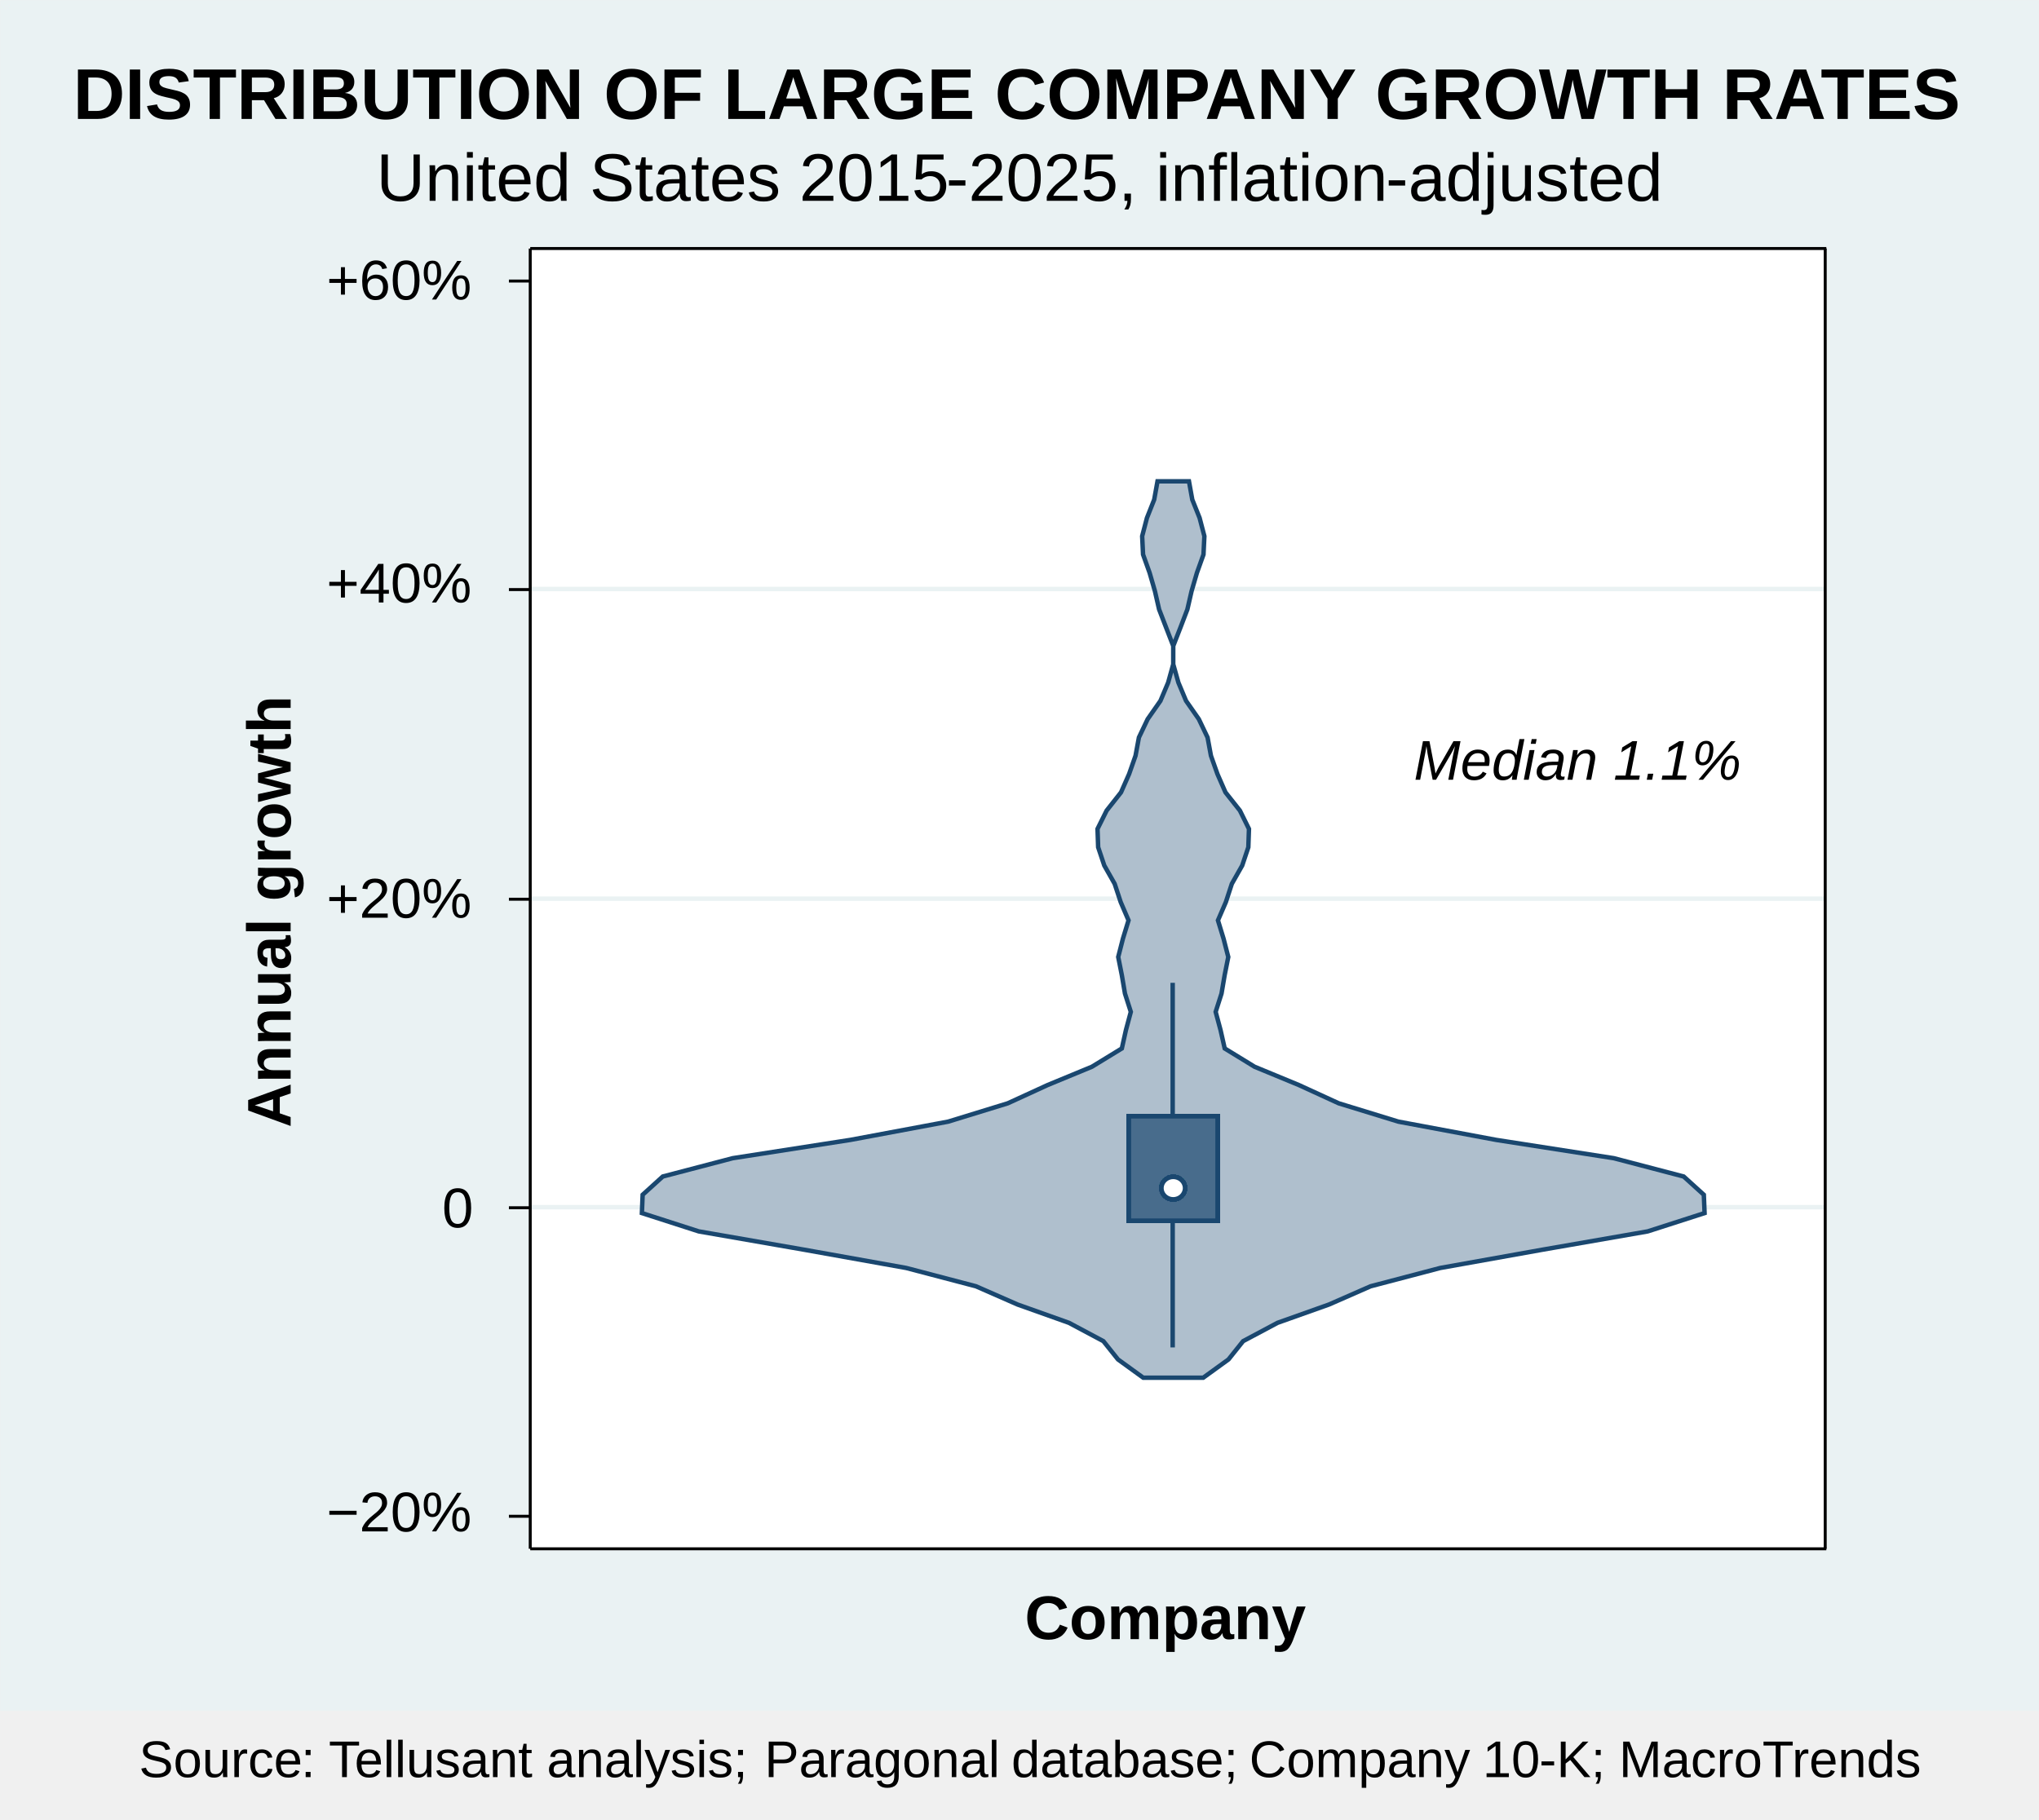
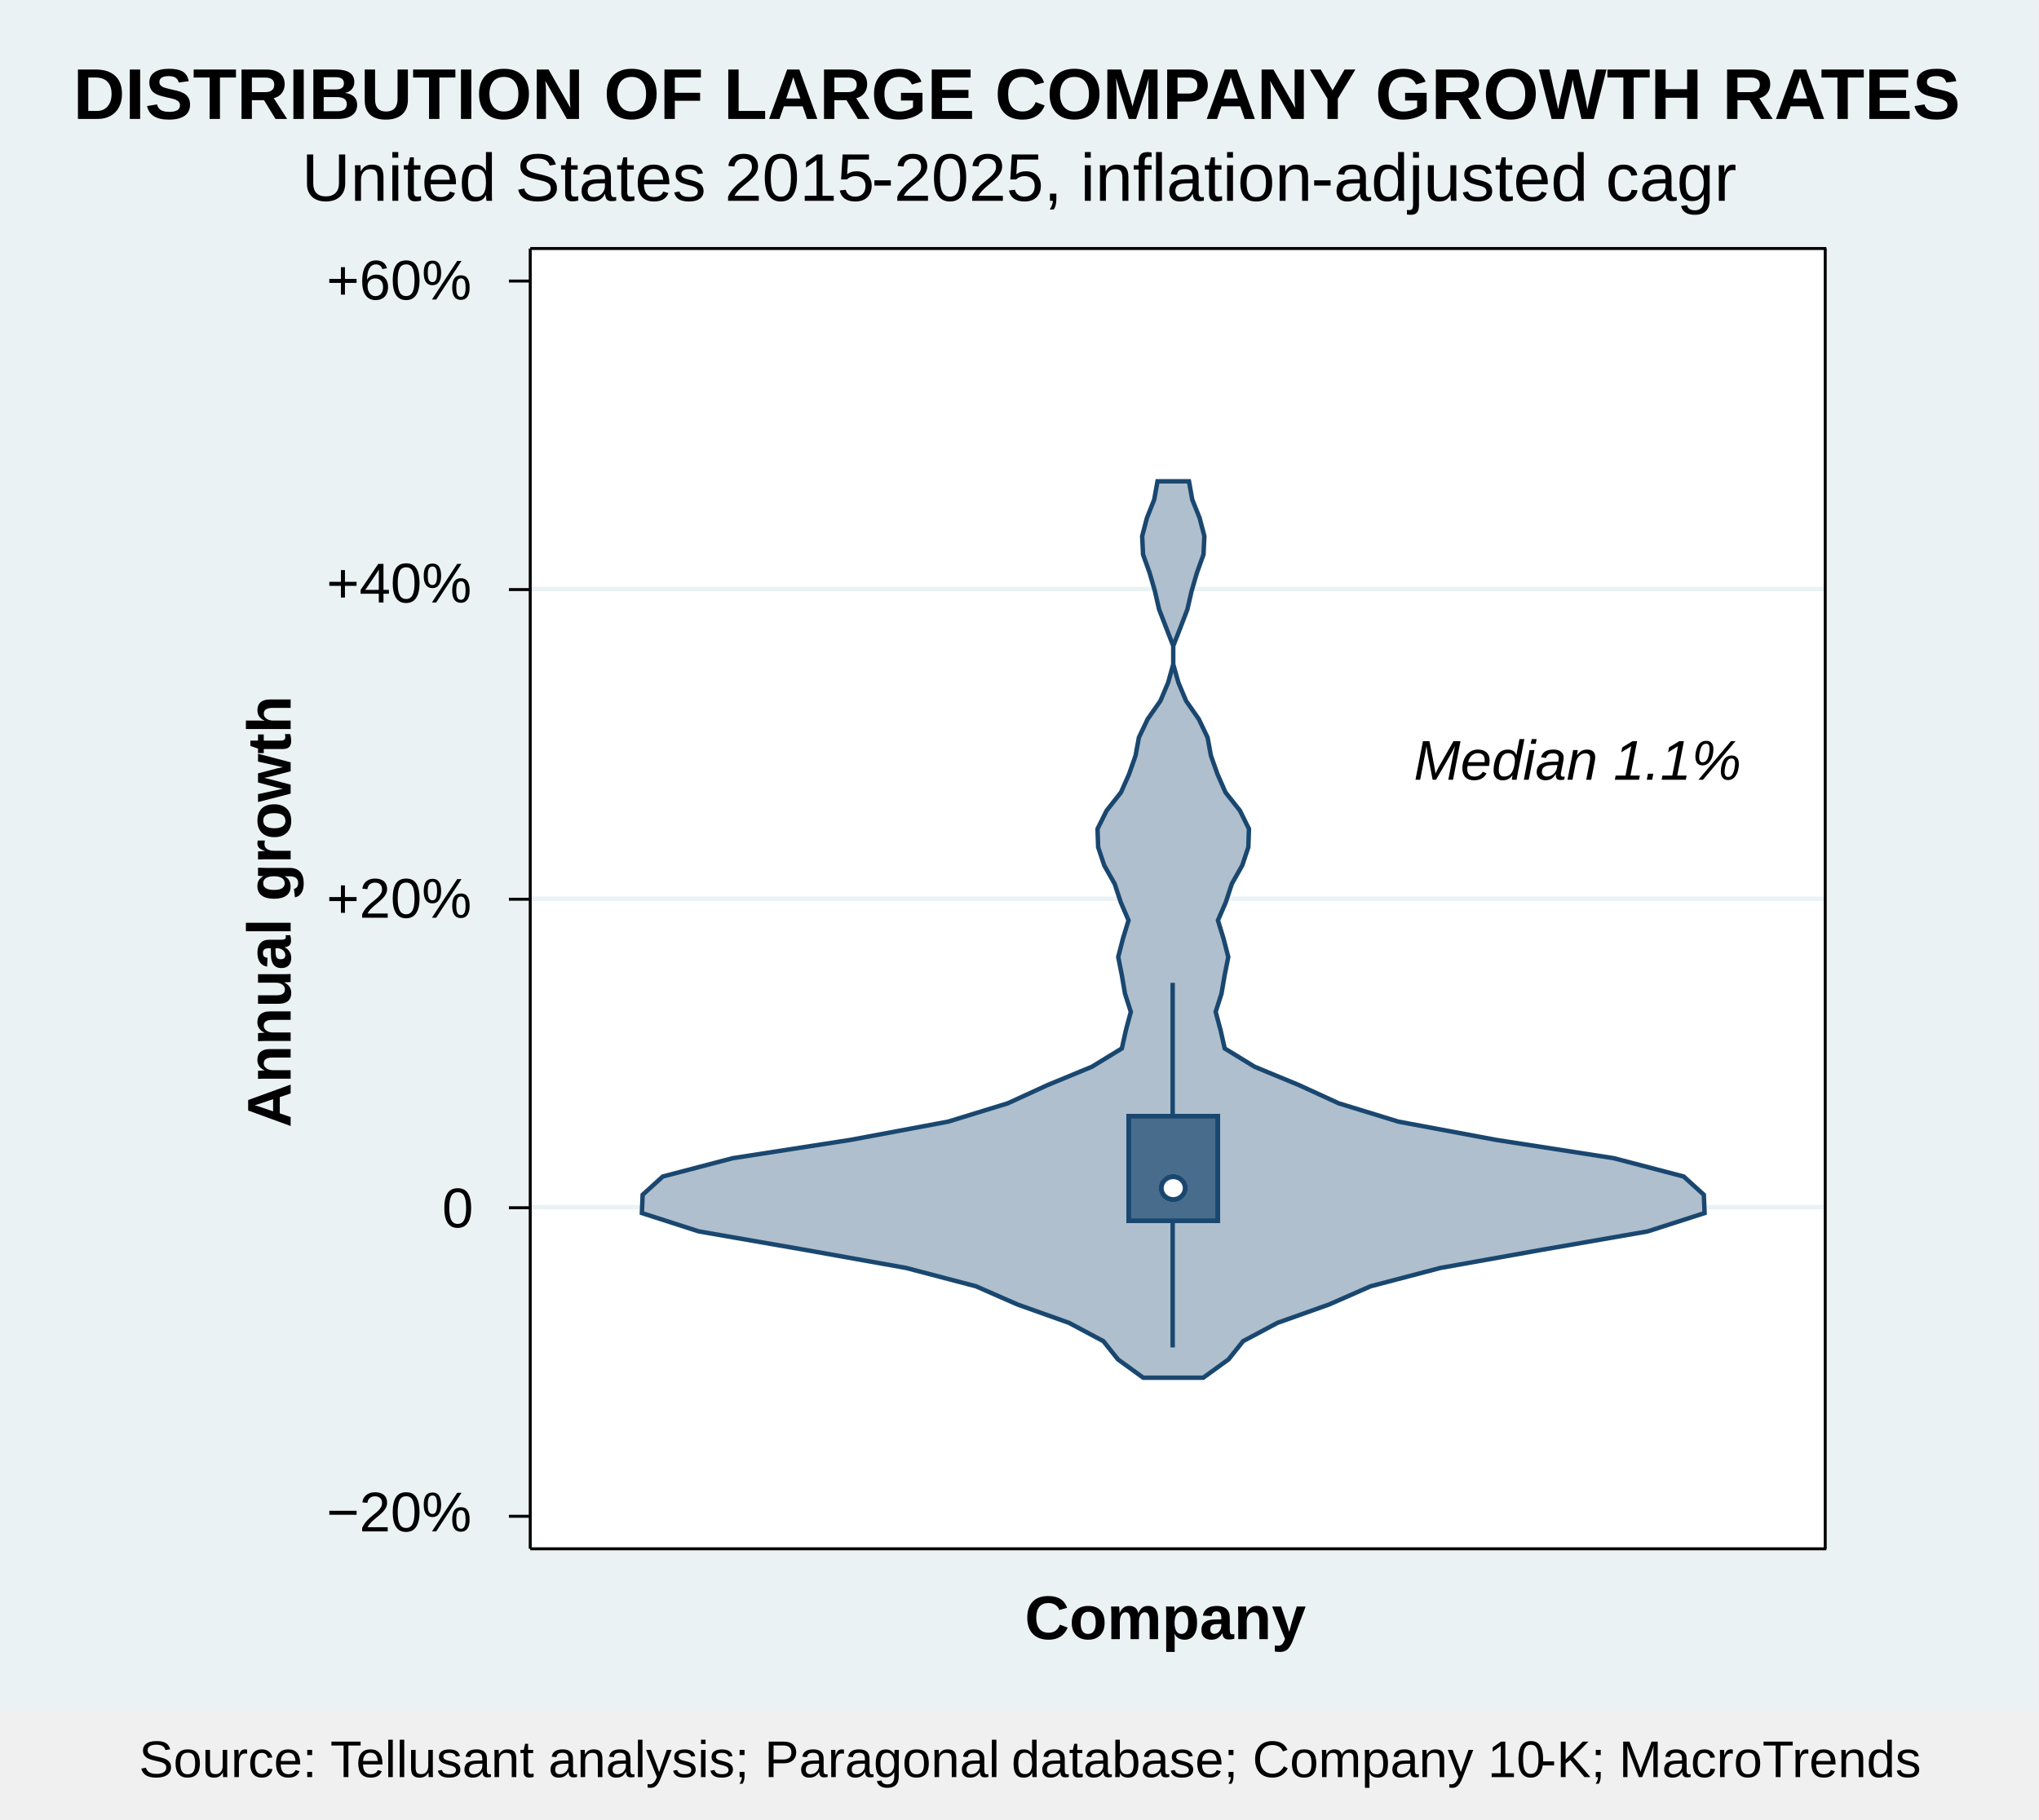
<svg xmlns="http://www.w3.org/2000/svg" width="1817" height="1622" xml:space="preserve" overflow="hidden">
  <g transform="translate(-182 -155)">
    <rect x="183.5" y="156.5" width="1814" height="1522" stroke="#EAF2F3" stroke-width="2.64" stroke-miterlimit="8" fill="#EAF2F3" />
    <path d="M316 1506 1951 1506" stroke="#EAF2F3" stroke-width="3.96" stroke-miterlimit="8" fill="none" fill-rule="evenodd" />
    <rect x="654.5" y="376.5" width="1154" height="1159" stroke="#FFFFFF" stroke-width="2.64" stroke-miterlimit="8" fill="#FFFFFF" />
    <path d="M654 1231 1809 1231" stroke="#EAF2F3" stroke-width="3.96" stroke-miterlimit="8" fill="none" fill-rule="evenodd" />
    <path d="M654 956 1809 956" stroke="#EAF2F3" stroke-width="3.96" stroke-miterlimit="8" fill="none" fill-rule="evenodd" />
    <path d="M654 680 1809 680" stroke="#EAF2F3" stroke-width="3.96" stroke-miterlimit="8" fill="none" fill-rule="evenodd" />
    <path d="M1200.77 1383 1200.77 1383 1178.24 1366.68 1165.24 1350.41 1134.59 1334.08 1088.79 1317.76 1051.68 1301.49 989.529 1285.17 898.213 1268.84 804.682 1252.57 754 1236.25 754.679 1219.92 772.615 1203.66 834.933 1187.33 939.87 1171.01 1026.93 1154.74 1080.05 1138.41 1115.64 1122.09 1155.03 1105.82 1181.7 1089.5 1185.33 1073.17 1189.7 1056.9 1184.48 1040.58 1181.7 1024.26 1178.47 1007.99 1182.66 991.662 1187.66 975.338 1180.68 959.069 1175.29 942.745 1166.04 926.421 1160.59 910.152 1160.02 893.828 1168.13 877.504 1180.96 861.235 1188.17 844.911 1193.9 828.586 1196.91 812.317 1204.69 795.993 1216.09 779.669 1222.96 763.4 1227.5 747.076 1227.5 730.752 1221.2 714.483 1214.9 698.159 1211.16 681.835 1206.45 665.566 1200.6 649.241 1199.81 632.917 1204.06 616.648 1210.53 600.324 1213.48 584 1241.52 584 1244.47 600.324 1251 616.648 1255.25 632.917 1254.46 649.241 1248.61 665.566 1243.85 681.835 1240.1 698.159 1233.86 714.483 1227.5 730.752 1227.5 747.076 1232.1 763.4 1238.91 779.669 1250.31 795.993 1258.09 812.317 1261.1 828.586 1266.89 844.911 1274.04 861.235 1286.92 877.504 1294.98 893.828 1294.42 910.152 1288.97 926.421 1279.72 942.745 1274.38 959.069 1267.34 975.338 1272.34 991.662 1276.54 1007.99 1273.3 1024.26 1270.52 1040.58 1265.3 1056.9 1269.67 1073.17 1273.36 1089.5 1299.98 1105.82 1339.36 1122.09 1374.95 1138.41 1428.13 1154.74 1515.19 1171.01 1620.07 1187.33 1682.38 1203.66 1700.32 1219.92 1701 1236.25 1650.32 1252.57 1556.79 1268.84 1465.47 1285.17 1403.38 1301.49 1366.27 1317.76 1320.4 1334.08 1289.76 1350.41 1276.76 1366.68 1254.23 1383 1200.77 1383Z" stroke="#1A476F" stroke-width="3.96" stroke-linecap="round" stroke-miterlimit="8" fill="#AFBFCD" fill-rule="evenodd" />
    <rect x="1188" y="1150" width="79" height="93" stroke="#1A476F" stroke-width="3.96" stroke-miterlimit="8" fill="#486C8C" />
    <rect x="1188" y="1150" width="79" height="93" stroke="#1A476F" stroke-width="3.96" stroke-miterlimit="8" fill="#486C8C" />
    <rect x="1188" y="1150" width="79" height="93" stroke="#1A476F" stroke-width="3.96" stroke-miterlimit="8" fill="#486C8C" />
    <rect x="1188" y="1150" width="79" height="93" stroke="#1A476F" stroke-width="3.96" stroke-miterlimit="8" fill="#486C8C" />
    <rect x="1188" y="1150" width="79" height="93" stroke="#1A476F" stroke-width="3.96" stroke-miterlimit="8" fill="#486C8C" />
    <rect x="1188" y="1150" width="79" height="93" stroke="#1A476F" stroke-width="3.96" stroke-miterlimit="8" fill="#486C8C" />
    <rect x="1188" y="1150" width="79" height="93" stroke="#1A476F" stroke-width="3.96" stroke-miterlimit="8" fill="#486C8C" />
    <rect x="1188" y="1150" width="79" height="93" stroke="#1A476F" stroke-width="3.96" stroke-miterlimit="8" fill="#486C8C" />
    <rect x="1188" y="1150" width="79" height="93" stroke="#1A476F" stroke-width="3.96" stroke-miterlimit="8" fill="#486C8C" />
    <rect x="1188" y="1150" width="79" height="93" stroke="#1A476F" stroke-width="3.96" stroke-miterlimit="8" fill="#486C8C" />
    <rect x="1188" y="1150" width="79" height="93" stroke="#1A476F" stroke-width="3.96" stroke-miterlimit="8" fill="#486C8C" />
    <rect x="1188" y="1150" width="79" height="93" stroke="#1A476F" stroke-width="3.96" stroke-miterlimit="8" fill="#486C8C" />
    <rect x="1188" y="1150" width="79" height="93" stroke="#1A476F" stroke-width="3.96" stroke-miterlimit="8" fill="#486C8C" />
    <rect x="1188" y="1150" width="79" height="93" stroke="#1A476F" stroke-width="3.96" stroke-miterlimit="8" fill="#486C8C" />
    <rect x="1188" y="1150" width="79" height="93" stroke="#1A476F" stroke-width="3.96" stroke-miterlimit="8" fill="#486C8C" />
    <rect x="1188" y="1150" width="79" height="93" stroke="#1A476F" stroke-width="3.96" stroke-miterlimit="8" fill="#486C8C" />
    <rect x="1188" y="1150" width="79" height="93" stroke="#1A476F" stroke-width="3.96" stroke-miterlimit="8" fill="#486C8C" />
    <rect x="1188" y="1150" width="79" height="93" stroke="#1A476F" stroke-width="3.96" stroke-miterlimit="8" fill="#486C8C" />
    <rect x="1188" y="1150" width="79" height="93" stroke="#1A476F" stroke-width="3.96" stroke-miterlimit="8" fill="#486C8C" />
    <rect x="1188" y="1150" width="79" height="93" stroke="#1A476F" stroke-width="3.96" stroke-miterlimit="8" fill="#486C8C" />
    <rect x="1188" y="1150" width="79" height="93" stroke="#1A476F" stroke-width="3.96" stroke-miterlimit="8" fill="#486C8C" />
    <rect x="1188" y="1150" width="79" height="93" stroke="#1A476F" stroke-width="3.96" stroke-miterlimit="8" fill="#486C8C" />
    <rect x="1188" y="1150" width="79" height="93" stroke="#1A476F" stroke-width="3.96" stroke-miterlimit="8" fill="#486C8C" />
    <rect x="1188" y="1150" width="79" height="93" stroke="#1A476F" stroke-width="3.96" stroke-miterlimit="8" fill="#486C8C" />
    <rect x="1188" y="1150" width="79" height="93" stroke="#1A476F" stroke-width="3.96" stroke-miterlimit="8" fill="#486C8C" />
    <path d="M1217 1214C1217 1208.48 1221.7 1204 1227.5 1204 1233.3 1204 1238 1208.48 1238 1214 1238 1219.52 1233.3 1224 1227.5 1224 1221.7 1224 1217 1219.52 1217 1214Z" stroke="#1A476F" stroke-width="3.96" stroke-miterlimit="8" fill="#FFFFFF" fill-rule="evenodd" />
    <path d="M1217 1214C1217 1208.48 1221.7 1204 1227.5 1204 1233.3 1204 1238 1208.48 1238 1214 1238 1219.52 1233.3 1224 1227.5 1224 1221.7 1224 1217 1219.52 1217 1214Z" stroke="#1A476F" stroke-width="3.96" stroke-miterlimit="8" fill="#FFFFFF" fill-rule="evenodd" />
    <path d="M1217 1214C1217 1208.48 1221.7 1204 1227.5 1204 1233.3 1204 1238 1208.48 1238 1214 1238 1219.52 1233.3 1224 1227.5 1224 1221.7 1224 1217 1219.52 1217 1214Z" stroke="#1A476F" stroke-width="3.96" stroke-miterlimit="8" fill="#FFFFFF" fill-rule="evenodd" />
    <path d="M1217 1214C1217 1208.48 1221.7 1204 1227.5 1204 1233.3 1204 1238 1208.48 1238 1214 1238 1219.52 1233.3 1224 1227.5 1224 1221.7 1224 1217 1219.52 1217 1214Z" stroke="#1A476F" stroke-width="3.96" stroke-miterlimit="8" fill="#FFFFFF" fill-rule="evenodd" />
    <path d="M1217 1214C1217 1208.48 1221.7 1204 1227.5 1204 1233.3 1204 1238 1208.48 1238 1214 1238 1219.52 1233.3 1224 1227.5 1224 1221.7 1224 1217 1219.52 1217 1214Z" stroke="#1A476F" stroke-width="3.96" stroke-miterlimit="8" fill="#FFFFFF" fill-rule="evenodd" />
    <path d="M1217 1214C1217 1208.48 1221.7 1204 1227.5 1204 1233.3 1204 1238 1208.48 1238 1214 1238 1219.52 1233.3 1224 1227.5 1224 1221.7 1224 1217 1219.52 1217 1214Z" stroke="#1A476F" stroke-width="3.96" stroke-miterlimit="8" fill="#FFFFFF" fill-rule="evenodd" />
    <path d="M1217 1214C1217 1208.48 1221.7 1204 1227.5 1204 1233.3 1204 1238 1208.48 1238 1214 1238 1219.52 1233.3 1224 1227.5 1224 1221.7 1224 1217 1219.52 1217 1214Z" stroke="#1A476F" stroke-width="3.96" stroke-miterlimit="8" fill="#FFFFFF" fill-rule="evenodd" />
    <path d="M1217 1214C1217 1208.48 1221.7 1204 1227.5 1204 1233.3 1204 1238 1208.48 1238 1214 1238 1219.52 1233.3 1224 1227.5 1224 1221.7 1224 1217 1219.52 1217 1214Z" stroke="#1A476F" stroke-width="3.96" stroke-miterlimit="8" fill="#FFFFFF" fill-rule="evenodd" />
    <path d="M1217 1214C1217 1208.48 1221.7 1204 1227.5 1204 1233.3 1204 1238 1208.48 1238 1214 1238 1219.52 1233.3 1224 1227.5 1224 1221.7 1224 1217 1219.52 1217 1214Z" stroke="#1A476F" stroke-width="3.96" stroke-miterlimit="8" fill="#FFFFFF" fill-rule="evenodd" />
    <path d="M1217 1214C1217 1208.48 1221.7 1204 1227.5 1204 1233.3 1204 1238 1208.48 1238 1214 1238 1219.52 1233.3 1224 1227.5 1224 1221.7 1224 1217 1219.52 1217 1214Z" stroke="#1A476F" stroke-width="3.96" stroke-miterlimit="8" fill="#FFFFFF" fill-rule="evenodd" />
    <path d="M1217 1214C1217 1208.48 1221.7 1204 1227.5 1204 1233.3 1204 1238 1208.48 1238 1214 1238 1219.52 1233.3 1224 1227.5 1224 1221.7 1224 1217 1219.52 1217 1214Z" stroke="#1A476F" stroke-width="3.96" stroke-miterlimit="8" fill="#FFFFFF" fill-rule="evenodd" />
    <path d="M1217 1214C1217 1208.48 1221.7 1204 1227.5 1204 1233.3 1204 1238 1208.48 1238 1214 1238 1219.52 1233.3 1224 1227.5 1224 1221.7 1224 1217 1219.52 1217 1214Z" stroke="#1A476F" stroke-width="3.96" stroke-miterlimit="8" fill="#FFFFFF" fill-rule="evenodd" />
    <path d="M1217 1214C1217 1208.48 1221.7 1204 1227.5 1204 1233.3 1204 1238 1208.48 1238 1214 1238 1219.52 1233.3 1224 1227.5 1224 1221.7 1224 1217 1219.52 1217 1214Z" stroke="#1A476F" stroke-width="3.96" stroke-miterlimit="8" fill="#FFFFFF" fill-rule="evenodd" />
    <path d="M1217 1214C1217 1208.48 1221.7 1204 1227.5 1204 1233.3 1204 1238 1208.48 1238 1214 1238 1219.52 1233.3 1224 1227.5 1224 1221.7 1224 1217 1219.52 1217 1214Z" stroke="#1A476F" stroke-width="3.96" stroke-miterlimit="8" fill="#FFFFFF" fill-rule="evenodd" />
    <path d="M1217 1214C1217 1208.48 1221.7 1204 1227.5 1204 1233.3 1204 1238 1208.48 1238 1214 1238 1219.52 1233.3 1224 1227.5 1224 1221.7 1224 1217 1219.52 1217 1214Z" stroke="#1A476F" stroke-width="3.96" stroke-miterlimit="8" fill="#FFFFFF" fill-rule="evenodd" />
    <path d="M1217 1214C1217 1208.48 1221.7 1204 1227.5 1204 1233.3 1204 1238 1208.48 1238 1214 1238 1219.52 1233.3 1224 1227.5 1224 1221.7 1224 1217 1219.52 1217 1214Z" stroke="#1A476F" stroke-width="3.96" stroke-miterlimit="8" fill="#FFFFFF" fill-rule="evenodd" />
    <path d="M1217 1214C1217 1208.48 1221.7 1204 1227.5 1204 1233.3 1204 1238 1208.48 1238 1214 1238 1219.52 1233.3 1224 1227.5 1224 1221.7 1224 1217 1219.52 1217 1214Z" stroke="#1A476F" stroke-width="3.96" stroke-miterlimit="8" fill="#FFFFFF" fill-rule="evenodd" />
    <path d="M1217 1214C1217 1208.48 1221.7 1204 1227.5 1204 1233.3 1204 1238 1208.48 1238 1214 1238 1219.52 1233.3 1224 1227.5 1224 1221.7 1224 1217 1219.52 1217 1214Z" stroke="#1A476F" stroke-width="3.96" stroke-miterlimit="8" fill="#FFFFFF" fill-rule="evenodd" />
    <path d="M1217 1214C1217 1208.48 1221.7 1204 1227.5 1204 1233.3 1204 1238 1208.48 1238 1214 1238 1219.52 1233.3 1224 1227.5 1224 1221.7 1224 1217 1219.52 1217 1214Z" stroke="#1A476F" stroke-width="3.96" stroke-miterlimit="8" fill="#FFFFFF" fill-rule="evenodd" />
    <path d="M1217 1214C1217 1208.48 1221.7 1204 1227.5 1204 1233.3 1204 1238 1208.48 1238 1214 1238 1219.52 1233.3 1224 1227.5 1224 1221.7 1224 1217 1219.52 1217 1214Z" stroke="#1A476F" stroke-width="3.96" stroke-miterlimit="8" fill="#FFFFFF" fill-rule="evenodd" />
    <path d="M1217 1214C1217 1208.48 1221.7 1204 1227.5 1204 1233.3 1204 1238 1208.48 1238 1214 1238 1219.52 1233.3 1224 1227.5 1224 1221.7 1224 1217 1219.52 1217 1214Z" stroke="#1A476F" stroke-width="3.96" stroke-miterlimit="8" fill="#FFFFFF" fill-rule="evenodd" />
    <path d="M1217 1214C1217 1208.48 1221.7 1204 1227.5 1204 1233.3 1204 1238 1208.48 1238 1214 1238 1219.52 1233.3 1224 1227.5 1224 1221.7 1224 1217 1219.52 1217 1214Z" stroke="#1A476F" stroke-width="3.96" stroke-miterlimit="8" fill="#FFFFFF" fill-rule="evenodd" />
    <path d="M1217 1214C1217 1208.48 1221.7 1204 1227.5 1204 1233.3 1204 1238 1208.48 1238 1214 1238 1219.52 1233.3 1224 1227.5 1224 1221.7 1224 1217 1219.52 1217 1214Z" stroke="#1A476F" stroke-width="3.96" stroke-miterlimit="8" fill="#FFFFFF" fill-rule="evenodd" />
    <path d="M1217 1214C1217 1208.48 1221.7 1204 1227.5 1204 1233.3 1204 1238 1208.48 1238 1214 1238 1219.52 1233.3 1224 1227.5 1224 1221.7 1224 1217 1219.52 1217 1214Z" stroke="#1A476F" stroke-width="3.96" stroke-miterlimit="8" fill="#FFFFFF" fill-rule="evenodd" />
    <path d="M1217 1214C1217 1208.48 1221.7 1204 1227.5 1204 1233.3 1204 1238 1208.48 1238 1214 1238 1219.52 1233.3 1224 1227.5 1224 1221.7 1224 1217 1219.52 1217 1214Z" stroke="#1A476F" stroke-width="3.96" stroke-miterlimit="8" fill="#FFFFFF" fill-rule="evenodd" />
    <path d="M1227 1150 1227 1031" stroke="#1A476F" stroke-width="3.96" stroke-miterlimit="8" fill="none" fill-rule="evenodd" />
    <path d="M1227 1356 1227 1243" stroke="#1A476F" stroke-width="3.96" stroke-miterlimit="8" fill="none" fill-rule="evenodd" />
    <path d="M654.5 1535.5 654.5 376.5" stroke="#000000" stroke-width="2.64" stroke-miterlimit="8" fill="none" fill-rule="evenodd" />
    <path d="M654.5 1506.5 635.5 1506.5" stroke="#000000" stroke-width="2.64" stroke-miterlimit="8" fill="none" fill-rule="evenodd" />
    <path d="M654.5 1231.5 635.5 1231.5" stroke="#000000" stroke-width="2.64" stroke-miterlimit="8" fill="none" fill-rule="evenodd" />
    <path d="M654.5 956.5 635.5 956.5" stroke="#000000" stroke-width="2.64" stroke-miterlimit="8" fill="none" fill-rule="evenodd" />
    <path d="M654.5 680.5 635.5 680.5" stroke="#000000" stroke-width="2.64" stroke-miterlimit="8" fill="none" fill-rule="evenodd" />
    <path d="M654.5 405.5 635.5 405.5" stroke="#000000" stroke-width="2.64" stroke-miterlimit="8" fill="none" fill-rule="evenodd" />
    <path d="M654.5 1535.5 1809.5 1535.5" stroke="#000000" stroke-width="2.64" stroke-miterlimit="8" fill="none" fill-rule="evenodd" />
    <path d="M654.5 376.5 1809.5 376.5" stroke="#000000" stroke-width="2.64" stroke-miterlimit="8" fill="none" fill-rule="evenodd" />
    <path d="M1808.5 1535.5 1808.5 376.5" stroke="#000000" stroke-width="2.64" stroke-miterlimit="8" fill="none" fill-rule="evenodd" />
    <text font-family="Arial,Arial_MSFontService,sans-serif" font-weight="700" font-size="55" transform="matrix(-1.83697e-16 -1 1 -1.83697e-16 440.993 1160)">Annual growth</text>
    <text font-family="Arial,Arial_MSFontService,sans-serif" font-weight="400" font-size="50" transform="matrix(1 0 0 1 473.01 1520)">−20%</text>
    <text font-family="Arial,Arial_MSFontService,sans-serif" font-weight="400" font-size="50" transform="matrix(1 0 0 1 575.985 1249)">0</text>
    <text font-family="Arial,Arial_MSFontService,sans-serif" font-weight="400" font-size="50" transform="matrix(1 0 0 1 473.01 973)">+20%</text>
    <text font-family="Arial,Arial_MSFontService,sans-serif" font-weight="400" font-size="50" transform="matrix(1 0 0 1 473.01 692)">+40%</text>
    <text font-family="Arial,Arial_MSFontService,sans-serif" font-weight="400" font-size="50" transform="matrix(1 0 0 1 473.01 422)">+60%</text>
    <text font-family="Arial,Arial_MSFontService,sans-serif" font-weight="700" font-size="55" transform="matrix(1 0 0 1 1095.18 1616)">Company</text>
    <text font-family="Arial,Arial_MSFontService,sans-serif" font-weight="700" font-size="64" transform="matrix(1 0 0 1 247.175 261)">DISTRIBUTION OF LARGE COMPANY GROWTH RATES</text>
-     <text font-family="Arial,Arial_MSFontService,sans-serif" font-weight="400" font-size="60" transform="matrix(1 0 0 1 517.385 334)">United States 2015</text>
-     <text font-family="Arial,Arial_MSFontService,sans-serif" font-weight="400" font-size="60" transform="matrix(1 0 0 1 1024.99 334)">-</text>
-     <text font-family="Arial,Arial_MSFontService,sans-serif" font-weight="400" font-size="60" transform="matrix(1 0 0 1 1045.04 334)">2025, inflation</text>
-     <text font-family="Arial,Arial_MSFontService,sans-serif" font-weight="400" font-size="60" transform="matrix(1 0 0 1 1416.86 334)">-</text>
-     <text font-family="Arial,Arial_MSFontService,sans-serif" font-weight="400" font-size="60" transform="matrix(1 0 0 1 1436.92 334)">adjusted</text>
+     <text font-family="Arial,Arial_MSFontService,sans-serif" font-weight="400" font-size="60" transform="matrix(1 0 0 1 450.927 334)">United States 2015</text>
+     <text font-family="Arial,Arial_MSFontService,sans-serif" font-weight="400" font-size="60" transform="matrix(1 0 0 1 958.531 334)">-</text>
+     <text font-family="Arial,Arial_MSFontService,sans-serif" font-weight="400" font-size="60" transform="matrix(1 0 0 1 978.583 334)">2025, </text>
+     <text font-family="Arial,Arial_MSFontService,sans-serif" font-weight="400" font-size="60" transform="matrix(1 0 0 1 1144.73 334)">inflation</text>
+     <text font-family="Arial,Arial_MSFontService,sans-serif" font-weight="400" font-size="60" transform="matrix(1 0 0 1 1350.41 334)">-</text>
+     <text font-family="Arial,Arial_MSFontService,sans-serif" font-weight="400" font-size="60" transform="matrix(1 0 0 1 1370.46 334)">adjusted</text>
+     <text font-family="Arial,Arial_MSFontService,sans-serif" font-weight="400" font-size="60" transform="matrix(1 0 0 1 1612.8 334)">cagr</text>
    <text font-family="Arial,Arial_MSFontService,sans-serif" font-style="italic" font-weight="400" font-size="50" transform="matrix(1 0 0 1 1441.84 850)">Median 1.1%</text>
-     <text font-family="Arial,Arial_MSFontService,sans-serif" font-weight="400" font-size="46" transform="matrix(1 0 0 1 305.822 1739)">Source</text>
-     <text font-family="Arial,Arial_MSFontService,sans-serif" font-weight="400" font-size="46" transform="matrix(1 0 0 1 450.197 1739)">: Tellusant analysis; </text>
+     <text font-family="Arial,Arial_MSFontService,sans-serif" font-weight="400" font-size="46" transform="matrix(1 0 0 1 305.822 1739)">Source: Tellusant analysis; </text>
    <text font-family="Arial,Arial_MSFontService,sans-serif" font-weight="400" font-size="46" transform="matrix(1 0 0 1 863.27 1739)">Paragonal</text>
-     <text font-family="Arial,Arial_MSFontService,sans-serif" font-weight="400" font-size="46" transform="matrix(1 0 0 1 1083.27 1739)">database; </text>
-     <text font-family="Arial,Arial_MSFontService,sans-serif" font-weight="400" font-size="46" transform="matrix(1 0 0 1 1295.25 1739)">Company </text>
-     <text font-family="Arial,Arial_MSFontService,sans-serif" font-weight="400" font-size="46" transform="matrix(1 0 0 1 1503.22 1739)">10</text>
+     <text font-family="Arial,Arial_MSFontService,sans-serif" font-weight="400" font-size="46" transform="matrix(1 0 0 1 1083.27 1739)">database; Company 10</text>
    <text font-family="Arial,Arial_MSFontService,sans-serif" font-weight="400" font-size="46" transform="matrix(1 0 0 1 1553.63 1739)">-</text>
    <text font-family="Arial,Arial_MSFontService,sans-serif" font-weight="400" font-size="46" transform="matrix(1 0 0 1 1569.1 1739)">K; </text>
    <text font-family="Arial,Arial_MSFontService,sans-serif" font-weight="400" font-size="46" transform="matrix(1 0 0 1 1624.68 1739)">MacroTrends</text>
  </g>
</svg>
